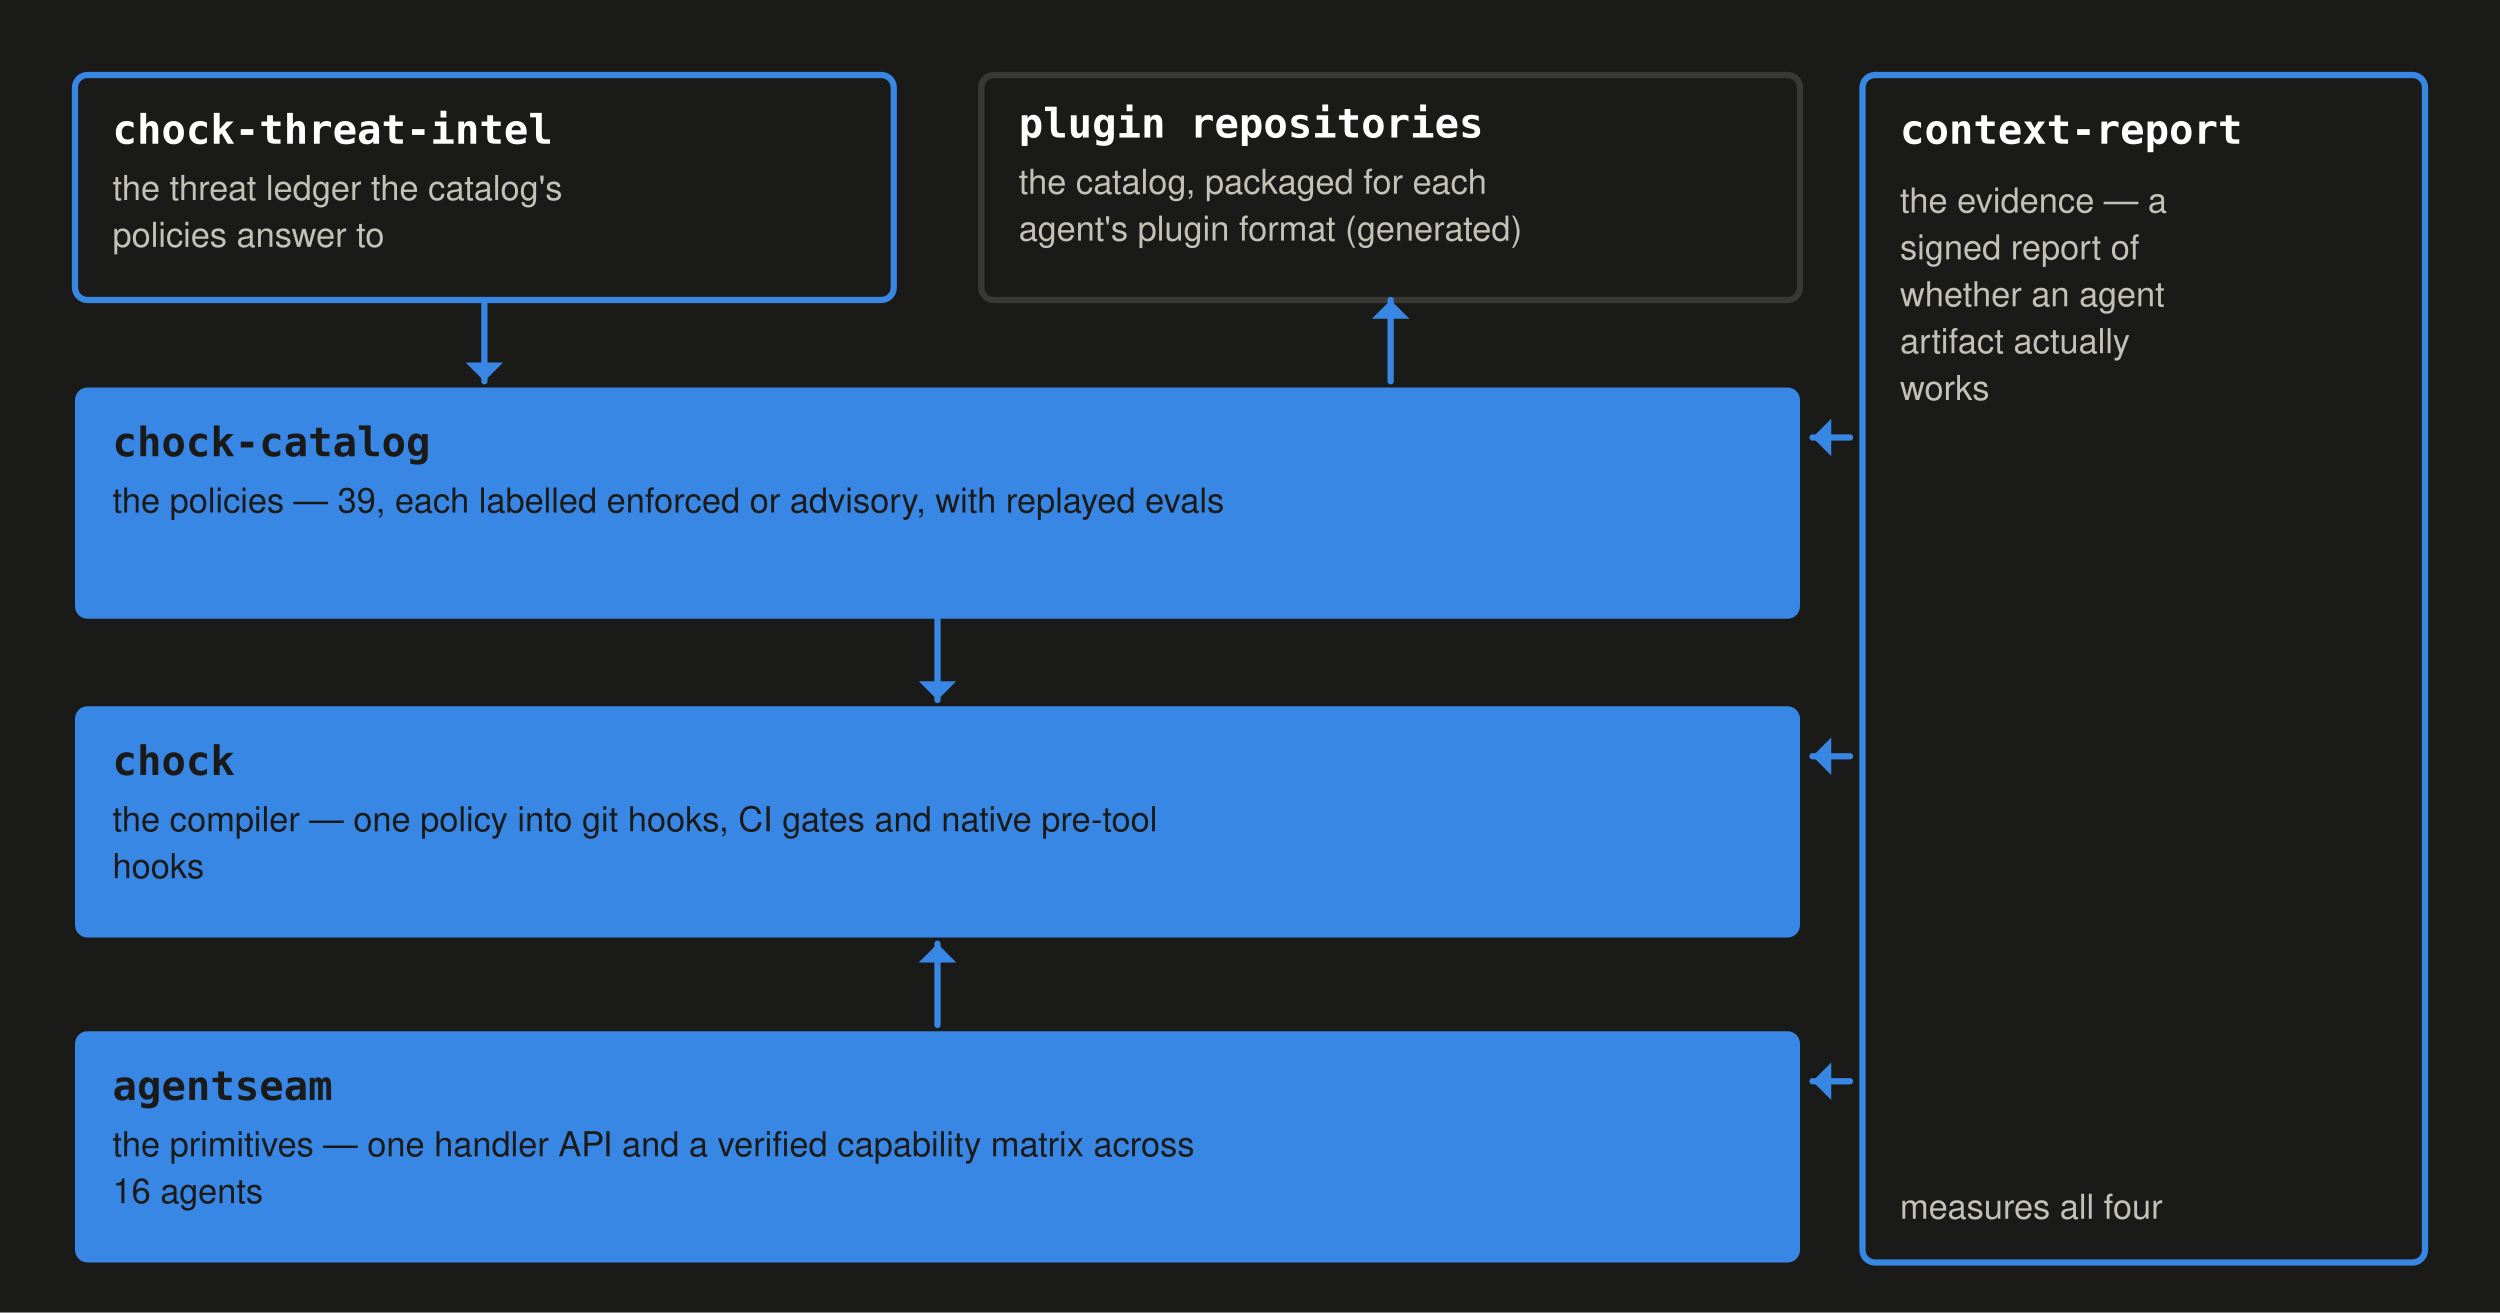
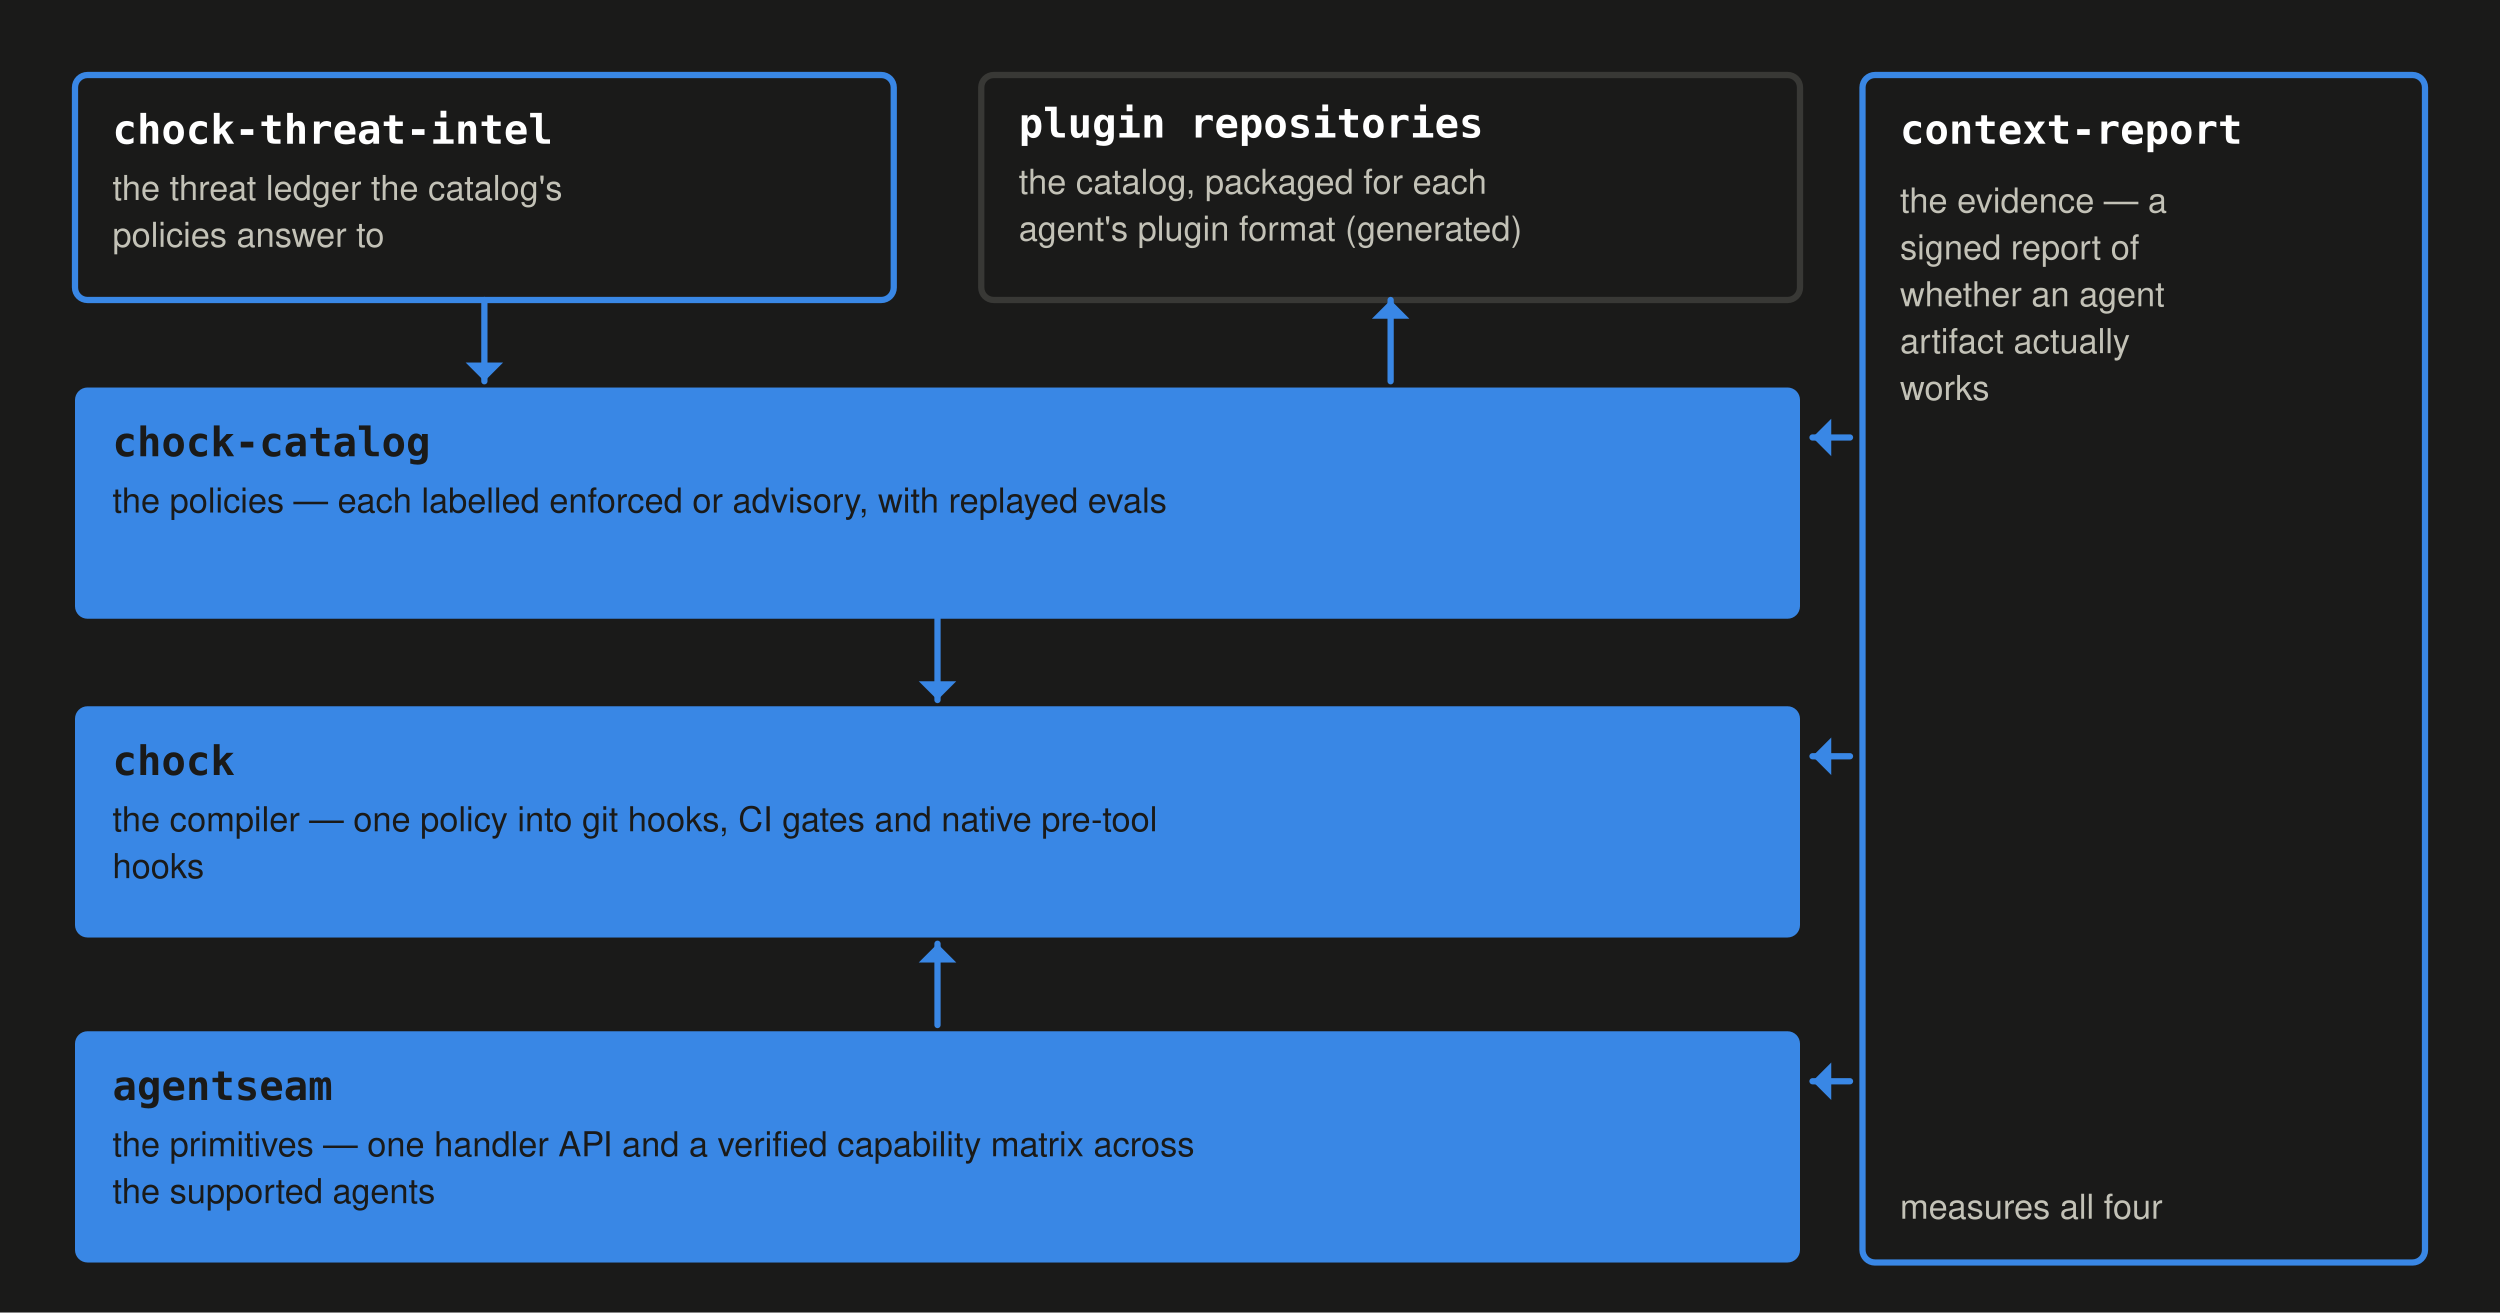
<svg xmlns="http://www.w3.org/2000/svg" width="800" height="420" viewBox="0 0 800 420" role="img" aria-labelledby="t d">
  <rect width="800" height="420" fill="#1a1a19" />
  <rect x="24" y="24" width="262" height="72" rx="4" fill="#1a1a19" stroke="#3987e5" stroke-width="2" />
  <text x="36" y="46" font-family="ui-monospace, SFMono-Regular, 'SF Mono', Menlo, Consolas, monospace" font-size="13" font-weight="600" fill="#ffffff" text-anchor="start">chock-threat-intel</text>
  <text x="36" y="64" font-family="-apple-system, BlinkMacSystemFont, 'Segoe UI', Helvetica, Arial, sans-serif" font-size="11" font-weight="400" fill="#c3c2b7" text-anchor="start">the threat ledger the catalog's</text>
  <text x="36" y="79" font-family="-apple-system, BlinkMacSystemFont, 'Segoe UI', Helvetica, Arial, sans-serif" font-size="11" font-weight="400" fill="#c3c2b7" text-anchor="start">policies answer to</text>
  <rect x="314" y="24" width="262" height="72" rx="4" fill="#1a1a19" stroke="#383835" stroke-width="2" />
  <text x="326" y="44" font-family="ui-monospace, SFMono-Regular, 'SF Mono', Menlo, Consolas, monospace" font-size="13" font-weight="600" fill="#ffffff" text-anchor="start">plugin repositories</text>
  <text x="326" y="62" font-family="-apple-system, BlinkMacSystemFont, 'Segoe UI', Helvetica, Arial, sans-serif" font-size="11" font-weight="400" fill="#c3c2b7" text-anchor="start">the catalog, packaged for each</text>
  <text x="326" y="77" font-family="-apple-system, BlinkMacSystemFont, 'Segoe UI', Helvetica, Arial, sans-serif" font-size="11" font-weight="400" fill="#c3c2b7" text-anchor="start">agent's plugin format (generated)</text>
  <line x1="155" y1="96" x2="155" y2="122" stroke="#3987e5" stroke-width="2" stroke-linecap="round" />
  <polygon points="155,122 149,116 161,116" fill="#3987e5" />
  <line x1="445" y1="122" x2="445" y2="96" stroke="#3987e5" stroke-width="2" stroke-linecap="round" />
  <polygon points="445,96 439,102 451,102" fill="#3987e5" />
  <rect x="24" y="124" width="552" height="74" rx="4" fill="#3987e5" />
  <text x="36" y="146" font-family="ui-monospace, SFMono-Regular, 'SF Mono', Menlo, Consolas, monospace" font-size="13" font-weight="600" fill="#1a1a19" text-anchor="start">chock-catalog</text>
-   <text x="36" y="164" font-family="-apple-system, BlinkMacSystemFont, 'Segoe UI', Helvetica, Arial, sans-serif" font-size="11" font-weight="400" fill="#1a1a19" text-anchor="start">the policies — 39, each labelled enforced or advisory, with replayed evals</text>
+   <text x="36" y="164" font-family="-apple-system, BlinkMacSystemFont, 'Segoe UI', Helvetica, Arial, sans-serif" font-size="11" font-weight="400" fill="#1a1a19" text-anchor="start">the policies — each labelled enforced or advisory, with replayed evals</text>
  <line x1="300" y1="198" x2="300" y2="224" stroke="#3987e5" stroke-width="2" stroke-linecap="round" />
  <polygon points="300,224 294,218 306,218" fill="#3987e5" />
  <rect x="24" y="226" width="552" height="74" rx="4" fill="#3987e5" />
  <text x="36" y="248" font-family="ui-monospace, SFMono-Regular, 'SF Mono', Menlo, Consolas, monospace" font-size="13" font-weight="600" fill="#1a1a19" text-anchor="start">chock</text>
  <text x="36" y="266" font-family="-apple-system, BlinkMacSystemFont, 'Segoe UI', Helvetica, Arial, sans-serif" font-size="11" font-weight="400" fill="#1a1a19" text-anchor="start">the compiler — one policy into git hooks, CI gates and native pre-tool</text>
  <text x="36" y="281" font-family="-apple-system, BlinkMacSystemFont, 'Segoe UI', Helvetica, Arial, sans-serif" font-size="11" font-weight="400" fill="#1a1a19" text-anchor="start">hooks</text>
  <line x1="300" y1="328" x2="300" y2="302" stroke="#3987e5" stroke-width="2" stroke-linecap="round" />
  <polygon points="300,302 294,308 306,308" fill="#3987e5" />
  <rect x="24" y="330" width="552" height="74" rx="4" fill="#3987e5" />
  <text x="36" y="352" font-family="ui-monospace, SFMono-Regular, 'SF Mono', Menlo, Consolas, monospace" font-size="13" font-weight="600" fill="#1a1a19" text-anchor="start">agentseam</text>
  <text x="36" y="370" font-family="-apple-system, BlinkMacSystemFont, 'Segoe UI', Helvetica, Arial, sans-serif" font-size="11" font-weight="400" fill="#1a1a19" text-anchor="start">the primitives — one handler API and a verified capability matrix across</text>
-   <text x="36" y="385" font-family="-apple-system, BlinkMacSystemFont, 'Segoe UI', Helvetica, Arial, sans-serif" font-size="11" font-weight="400" fill="#1a1a19" text-anchor="start">16 agents</text>
+   <text x="36" y="385" font-family="-apple-system, BlinkMacSystemFont, 'Segoe UI', Helvetica, Arial, sans-serif" font-size="11" font-weight="400" fill="#1a1a19" text-anchor="start">the supported agents</text>
  <rect x="596" y="24" width="180" height="380" rx="4" fill="#1a1a19" stroke="#3987e5" stroke-width="2" />
  <text x="608" y="46" font-family="ui-monospace, SFMono-Regular, 'SF Mono', Menlo, Consolas, monospace" font-size="13" font-weight="600" fill="#ffffff" text-anchor="start">context-report</text>
  <text x="608" y="68" font-family="-apple-system, BlinkMacSystemFont, 'Segoe UI', Helvetica, Arial, sans-serif" font-size="11" font-weight="400" fill="#c3c2b7" text-anchor="start">the evidence — a</text>
  <text x="608" y="83" font-family="-apple-system, BlinkMacSystemFont, 'Segoe UI', Helvetica, Arial, sans-serif" font-size="11" font-weight="400" fill="#c3c2b7" text-anchor="start">signed report of</text>
  <text x="608" y="98" font-family="-apple-system, BlinkMacSystemFont, 'Segoe UI', Helvetica, Arial, sans-serif" font-size="11" font-weight="400" fill="#c3c2b7" text-anchor="start">whether an agent</text>
  <text x="608" y="113" font-family="-apple-system, BlinkMacSystemFont, 'Segoe UI', Helvetica, Arial, sans-serif" font-size="11" font-weight="400" fill="#c3c2b7" text-anchor="start">artifact actually</text>
  <text x="608" y="128" font-family="-apple-system, BlinkMacSystemFont, 'Segoe UI', Helvetica, Arial, sans-serif" font-size="11" font-weight="400" fill="#c3c2b7" text-anchor="start">works</text>
  <text x="608" y="390" font-family="-apple-system, BlinkMacSystemFont, 'Segoe UI', Helvetica, Arial, sans-serif" font-size="11" font-weight="400" fill="#c3c2b7" text-anchor="start">measures all four</text>
  <line x1="592" y1="140" x2="580" y2="140" stroke="#3987e5" stroke-width="2" stroke-linecap="round" />
  <polygon points="580,140 586,134 586,146" fill="#3987e5" />
  <line x1="592" y1="242" x2="580" y2="242" stroke="#3987e5" stroke-width="2" stroke-linecap="round" />
  <polygon points="580,242 586,236 586,248" fill="#3987e5" />
  <line x1="592" y1="346" x2="580" y2="346" stroke="#3987e5" stroke-width="2" stroke-linecap="round" />
  <polygon points="580,346 586,340 586,352" fill="#3987e5" />
</svg>
